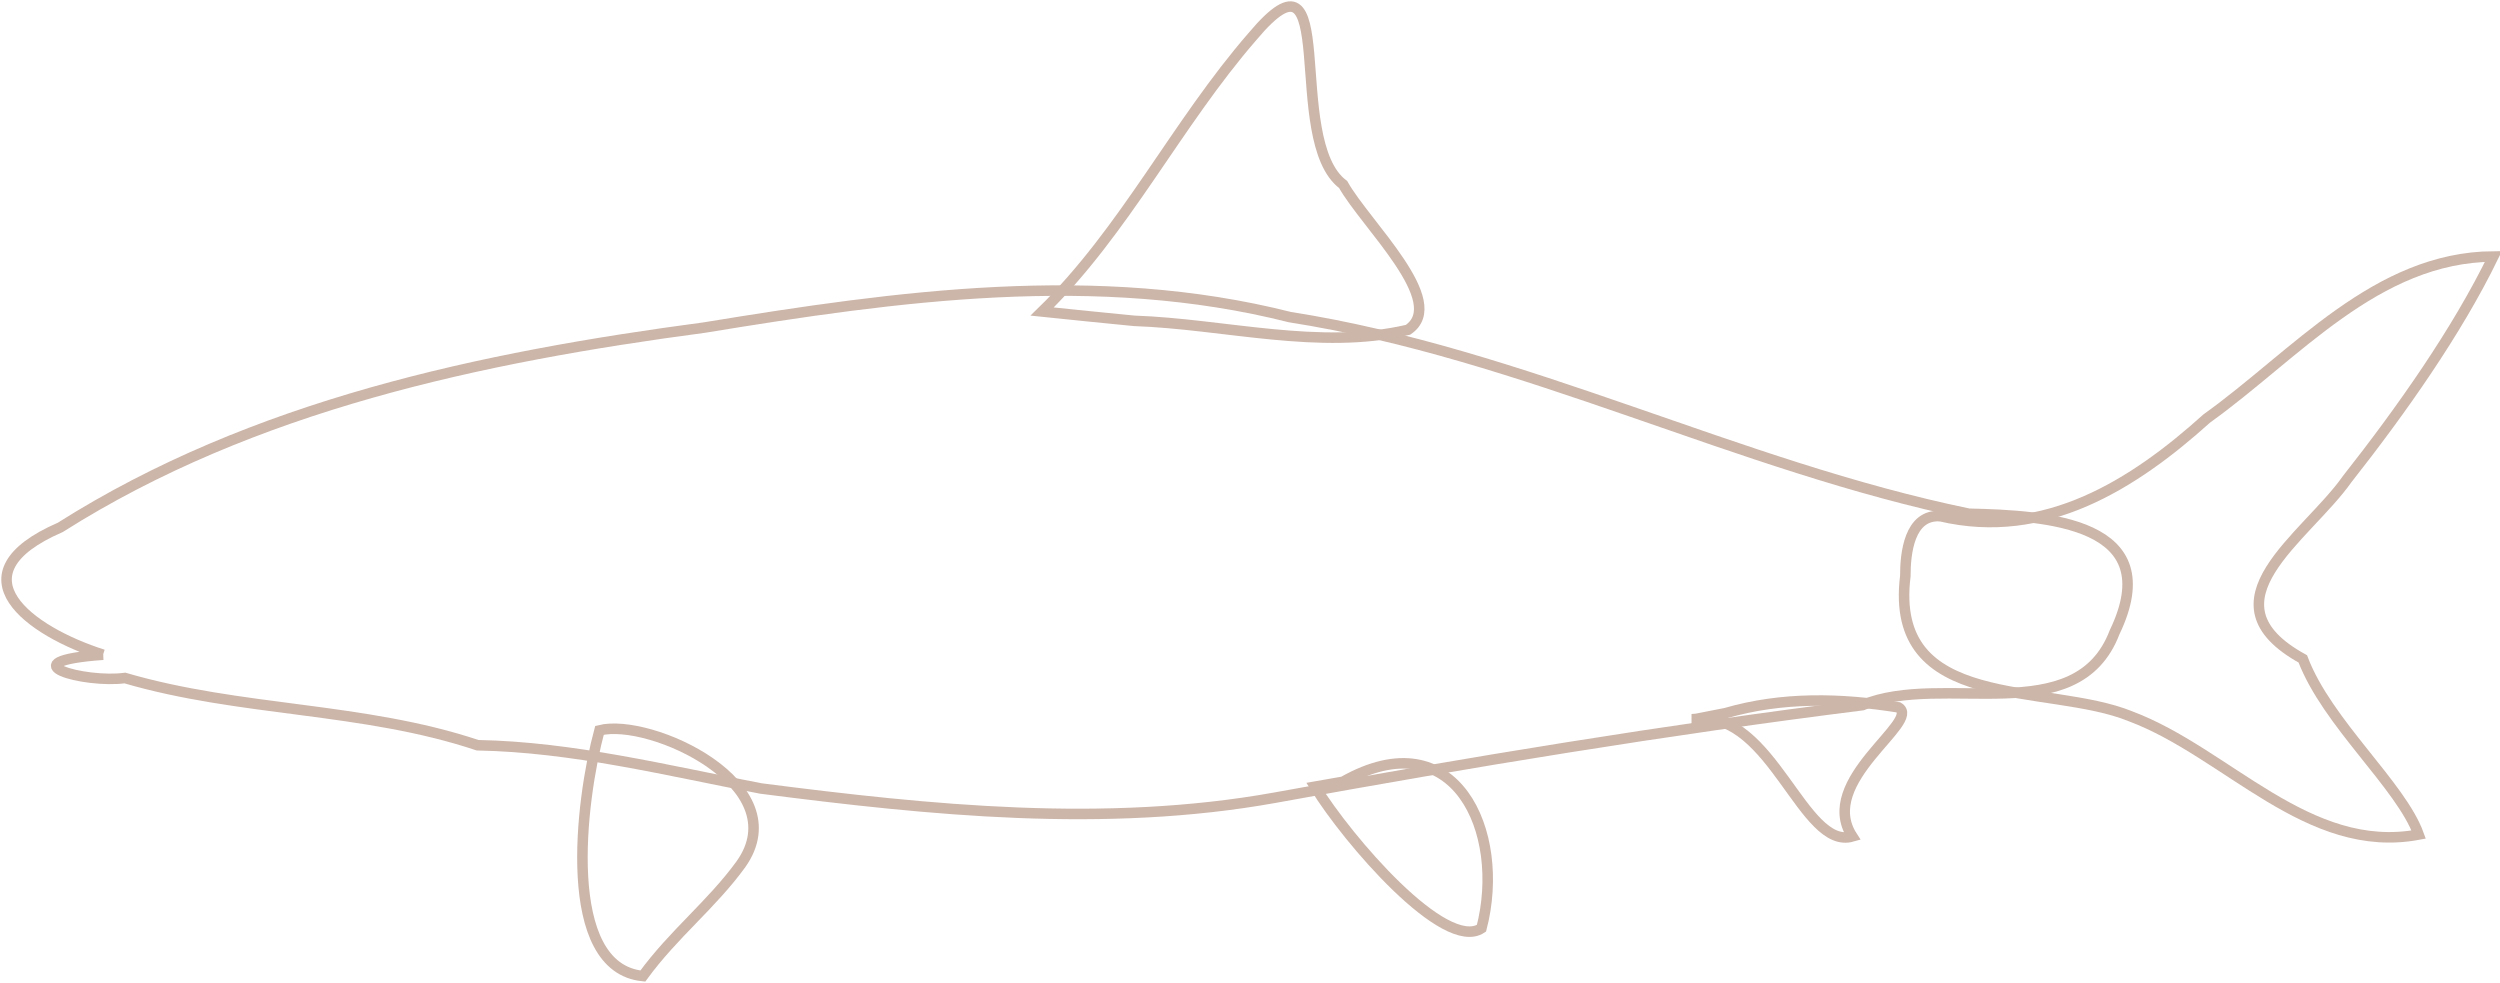
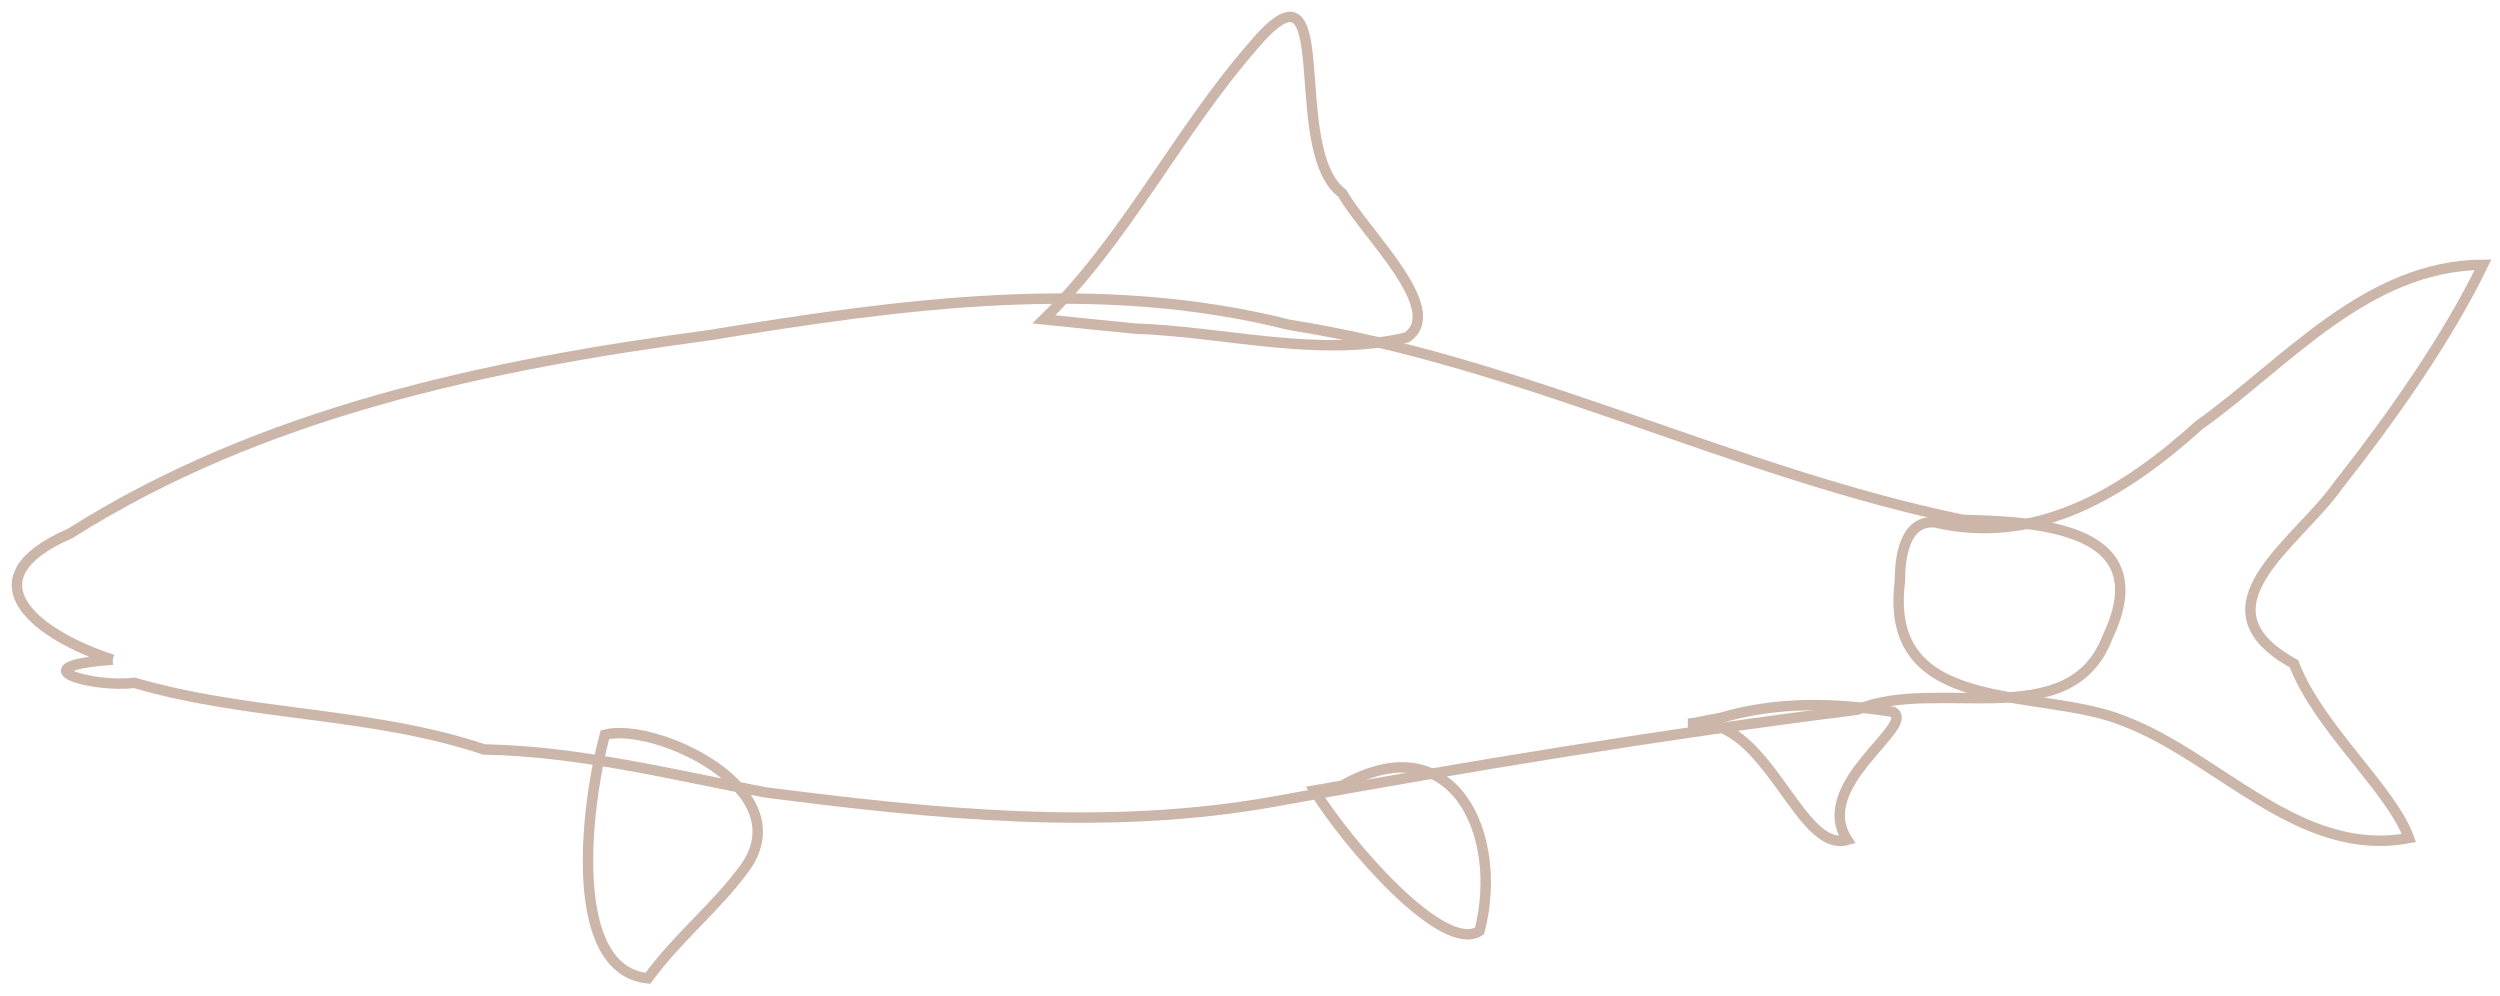
- <svg xmlns="http://www.w3.org/2000/svg" width="237.753" height="93.449" id="svg7160" version="1.1">
+ <svg xmlns="http://www.w3.org/2000/svg" width="239.753" height="95.449" id="svg7160" version="1.1">
  <defs id="defs7162" />
-   <g id="layer1" transform="translate(-256.1235,-485.6378)">
+   <g id="layer1" transform="translate(-255.1235,-484.6378)">
    <g transform="matrix(1.25,0,0,-1.25,142.0895,797.7137)" id="g6605" style="fill:none;stroke:#CCB5A9;stroke-opacity:1;stroke-width:1px">
      <path vector-effect="non-scaling-stroke" style="fill:none;stroke:#CCB5A9;stroke-opacity:1;stroke-width:1px" d="m 99.068,199.849 c -5.592,1.773 -11.522,6.095 -3.251,9.69 14.681,9.295 32.018,12.941 49.021,15.203 14.688,2.409 29.847,4.504 44.52,0.793 17.819,-2.792 34.08,-11.334 51.662,-14.961 5.953,-0.138 15.109,-0.646 11.089,-9.014 -2.882,-7.552 -13.066,-2.984 -19.185,-5.548 -14.968,-1.877 -29.854,-4.336 -44.686,-7.039 -12.925,-2.326 -26.204,-0.962 -39.131,0.7 -7.195,1.373 -14.274,3.153 -21.547,3.29 -8.707,2.911 -18.039,2.537 -26.831,5.114 -3.042,-0.417 -9.127,1.235 -1.66,1.772 z" id="path114" />
      <path vector-effect="non-scaling-stroke" style="fill:none;stroke:#CCB5A9;stroke-opacity:1;stroke-width:1px" d="m 170.513,225.959 c 6.303,6.155 10.228,14.283 16.005,20.926 6.81,8.128 2.362,-7.871 6.897,-11.263 1.712,-3.055 8.069,-8.934 4.933,-11.053 -6.742,-1.579 -13.929,0.441 -20.833,0.683 -2.335,0.228 -4.669,0.463 -7.002,0.707 z" id="path118" />
      <path vector-effect="non-scaling-stroke" style="fill:none;stroke:#CCB5A9;stroke-opacity:1;stroke-width:1px" d="m 136.836,194.095 c -1.461,-5.39 -2.993,-18.059 3.299,-18.693 2.341,3.213 5.246,5.446 7.46,8.503 4.294,6.032 -6.909,11.172 -10.759,10.19 z" id="path122" />
      <path vector-effect="non-scaling-stroke" style="fill:none;stroke:#CCB5A9;stroke-opacity:1;stroke-width:1px" d="m 191.269,189.81 c 2.513,-4.077 9.875,-12.621 12.67,-10.772 1.916,7.376 -2.026,15.968 -10.529,11.148 l -0.968,-0.17 -1.173,-0.206 z" id="path126" />
      <path vector-effect="non-scaling-stroke" style="fill:none;stroke:#CCB5A9;stroke-opacity:1;stroke-width:1px" d="m 220.32,194.975 c 5.749,0.554 8.085,-10.03 11.833,-8.953 -2.761,4.249 5.34,8.757 3.507,9.822 -4.414,0.703 -8.828,0.816 -13.153,-0.441 -0.729,-0.143 -1.458,-0.286 -2.187,-0.429 z" id="path130" />
      <path vector-effect="non-scaling-stroke" style="fill:none;stroke:#CCB5A9;stroke-opacity:1;stroke-width:1px" d="m 238.844,210.392 c 7.926,-1.868 14.682,2.386 20.282,7.435 6.745,4.823 12.865,12.257 21.804,12.322 -2.774,-5.707 -6.998,-11.693 -11.123,-16.934 -3.155,-4.48 -11.26,-9.348 -3.381,-13.682 1.847,-4.878 7.462,-9.611 8.817,-13.366 -8.43,-1.586 -14.575,6.236 -21.91,8.992 -6.362,2.601 -18.442,0.236 -17.146,10.677 -0.004,1.707 0.293,4.708 2.658,4.555 z" id="path134" />
    </g>
  </g>
</svg>
